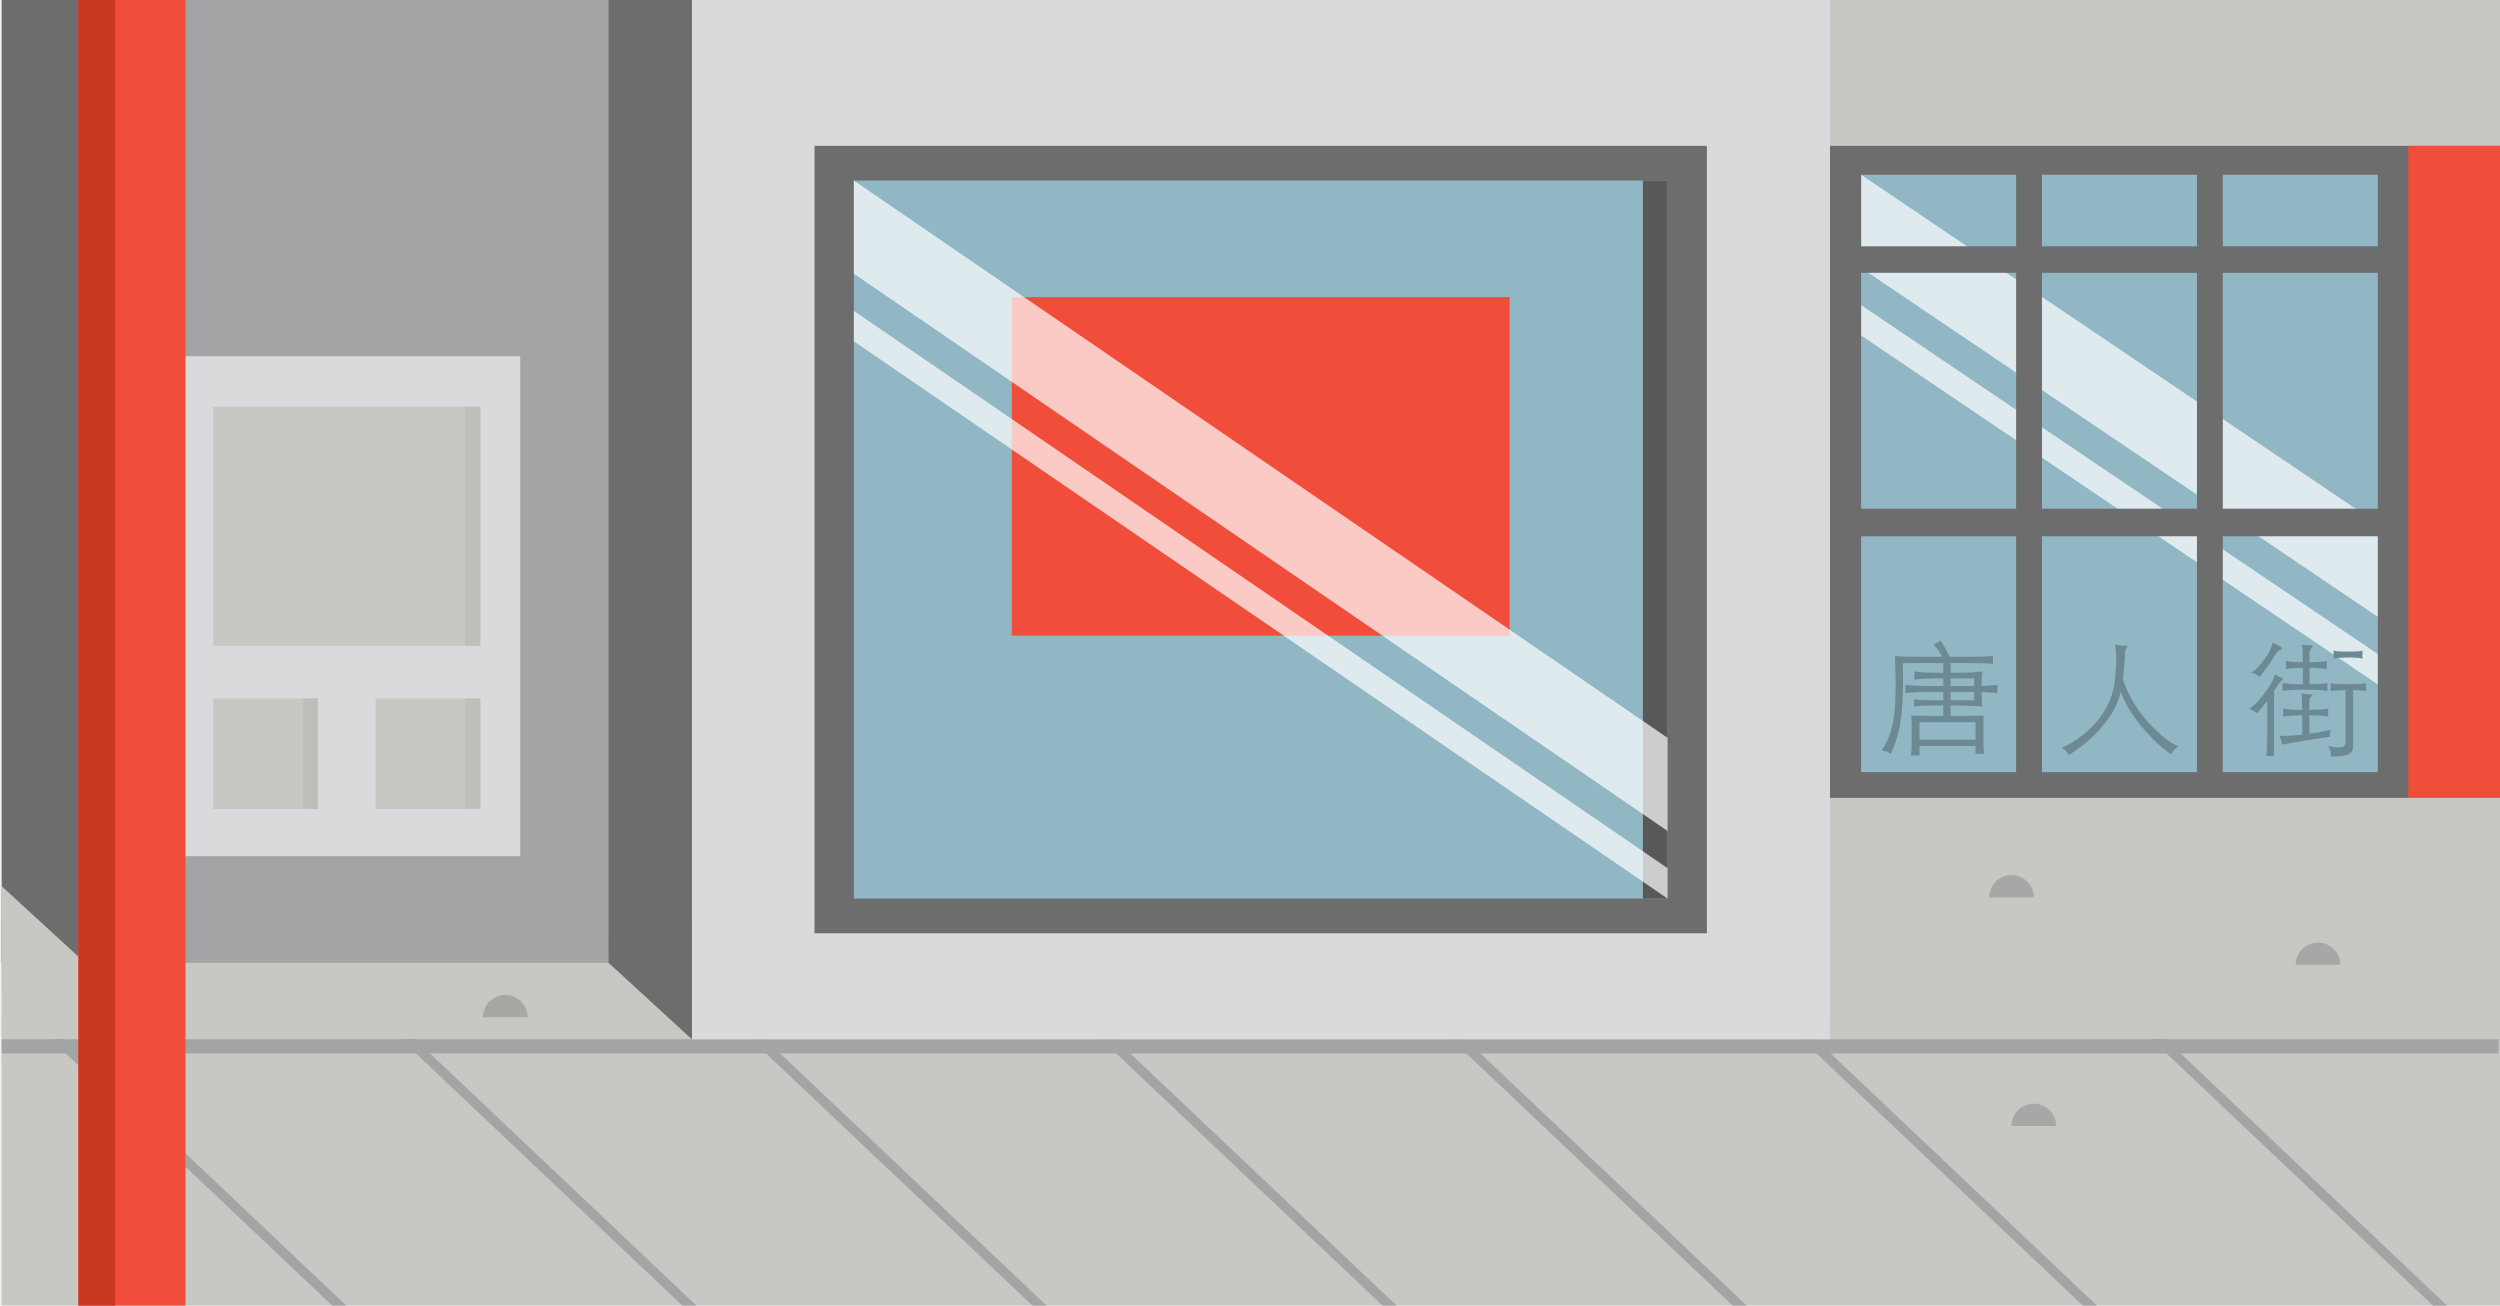
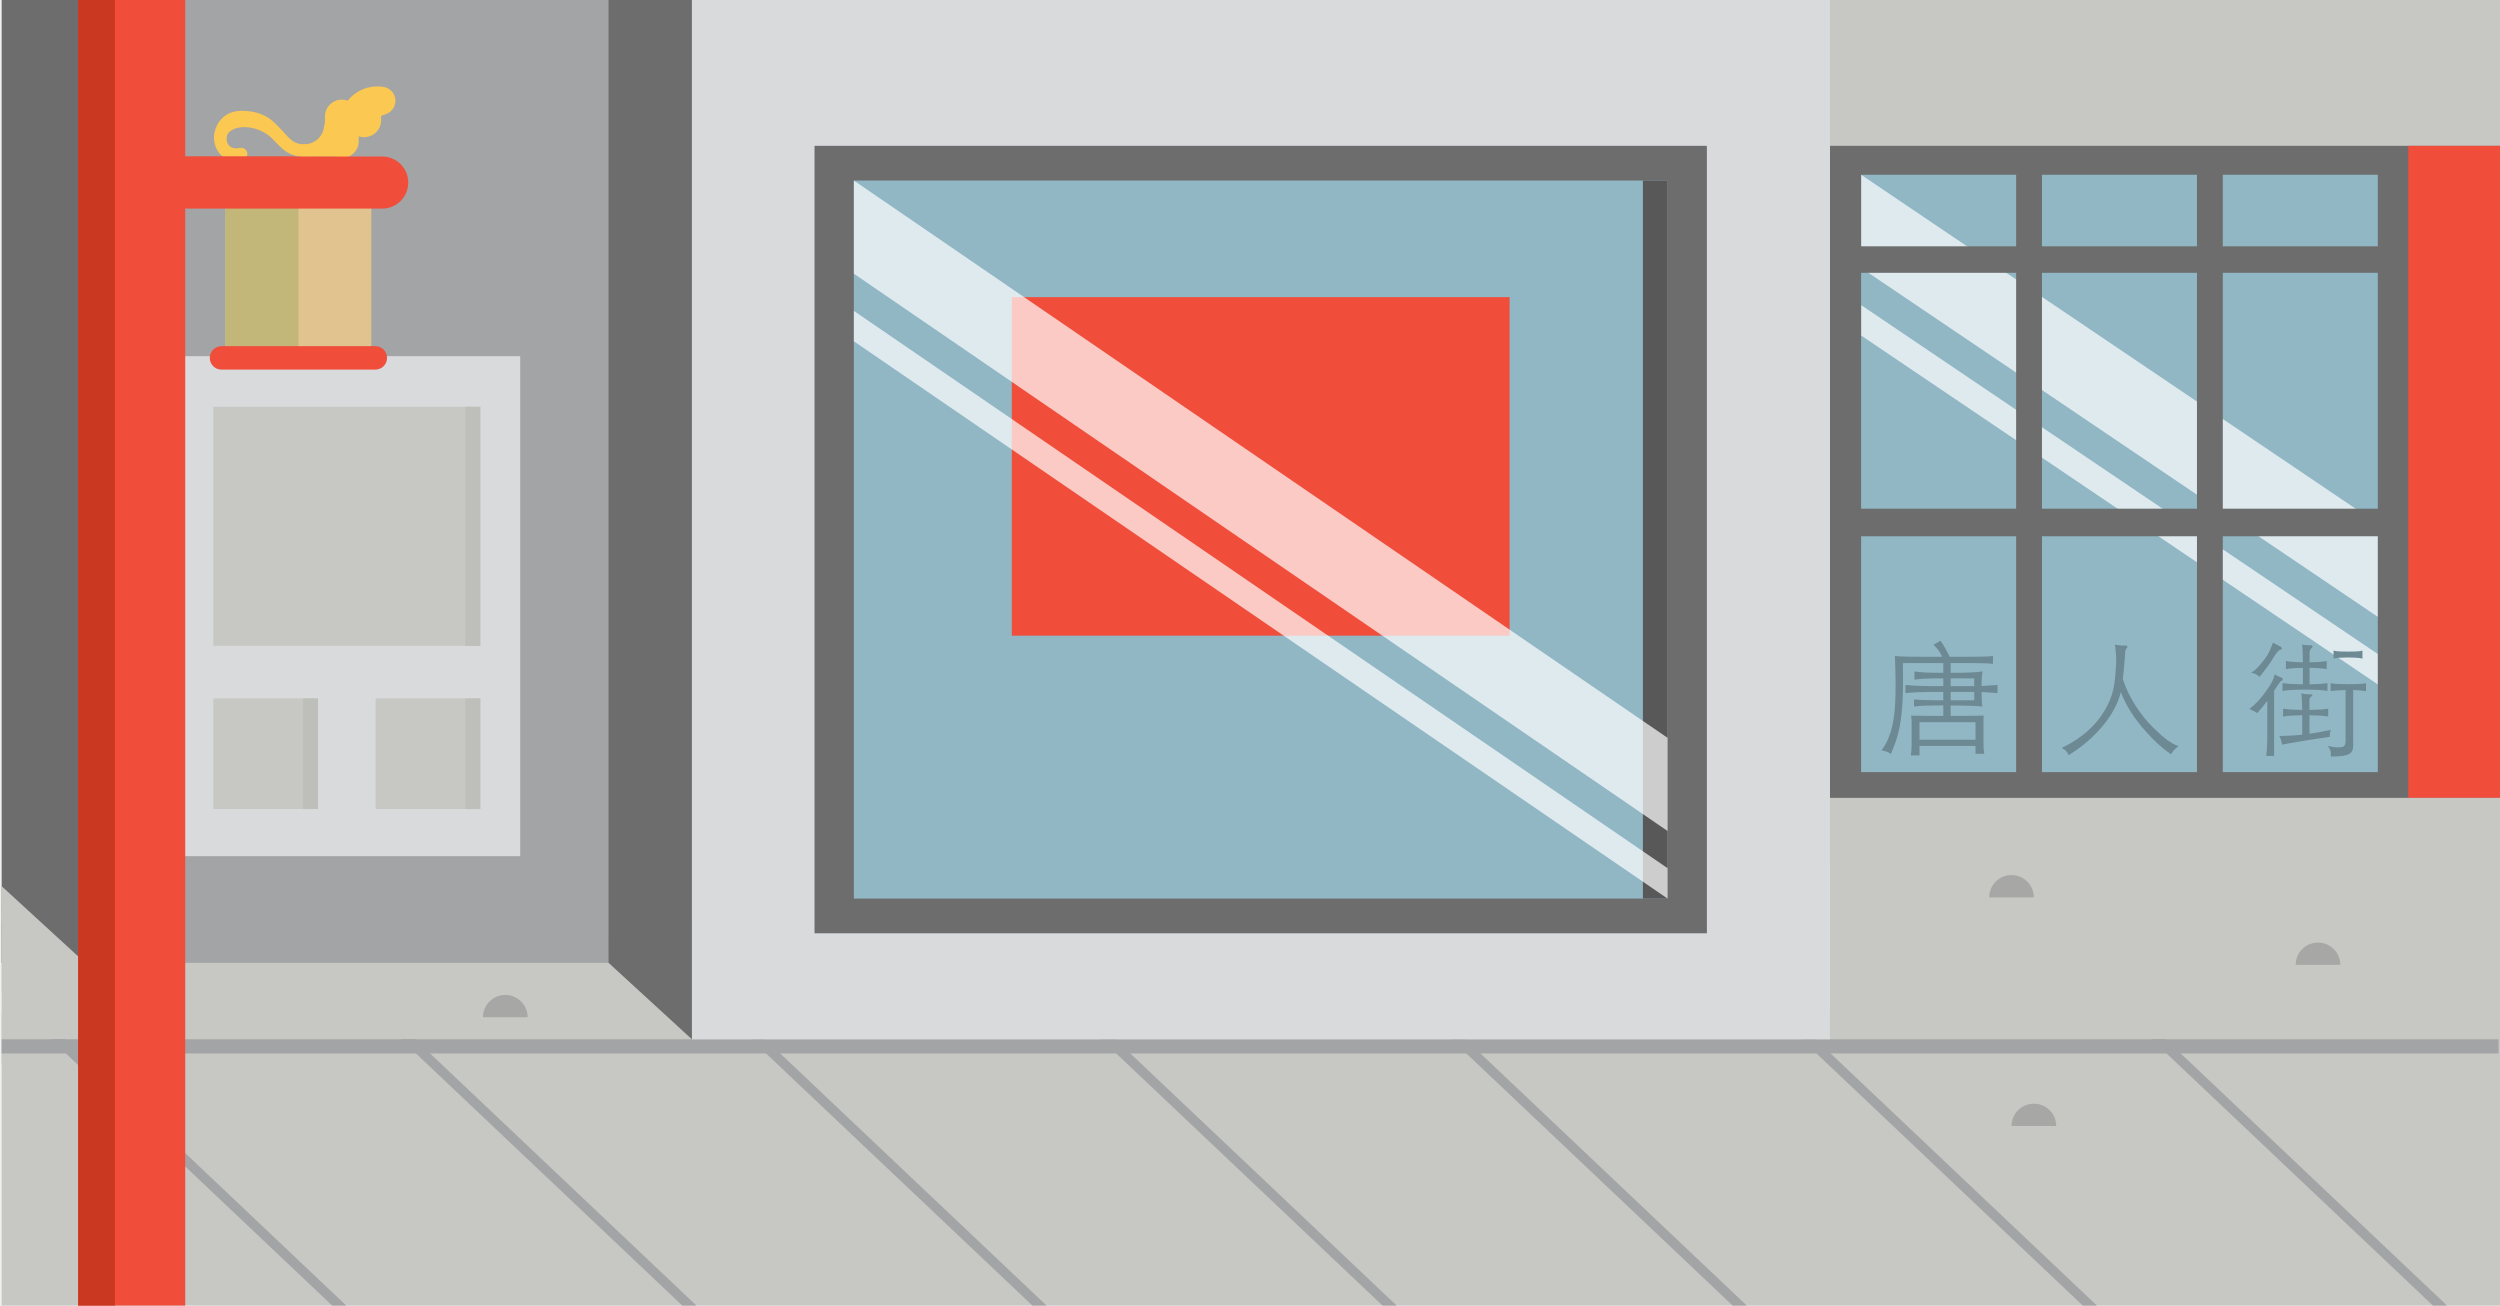
<svg xmlns="http://www.w3.org/2000/svg" width="1440px" height="752px" viewBox="0 0 1440 752" version="1.1">
  <defs />
  <g id="Page-1" stroke="none" stroke-width="1" fill="none" fill-rule="evenodd">
    <g id="chinatown">
      <rect id="Rectangle-path" fill="#C7C7C4" x="0.959" y="531.741" width="957.008" height="81.675" />
      <rect id="Rectangle-path" fill="#A3A4A5" x="49.013" y="0" width="327.021" height="554.579" />
      <rect id="Rectangle-path" fill="#D9DADC" x="99.854" y="205.153" width="199.786" height="288" />
      <rect id="Rectangle-path" fill="#C7C7C4" x="122.853" y="402.307" width="60.311" height="63.693" />
      <rect id="Rectangle-path" fill="#C7C7C4" x="216.331" y="402.307" width="60.311" height="63.693" />
      <rect id="Rectangle-path" fill="#6D6D6E" x="0.959" y="0" width="48.054" height="554.579" />
      <path d="M49.054,554.579 L1.041,510.526 L1,570.753 L49.054,554.579 Z" id="Shape" fill="#C7C7C4" />
      <rect id="Rectangle-path" fill="#91B7C5" x="1054.003" y="0" width="386.957" height="498.929" />
      <path d="M1383.164,364.443 L1072.001,154.312 L1072.001,100.657 L1383.164,310.788 L1383.164,364.443 Z" id="Shape" opacity="0.7" fill="#FFFFFF" />
      <path d="M1383.164,403.38 L1072.001,193.25 L1072.001,175.732 L1383.164,385.863 L1383.164,403.38 Z" id="Shape" opacity="0.7" fill="#FFFFFF" />
      <path d="M1054.003,0 L1054.003,498.929 L1440.96,498.929 L1440.96,0 L1054.003,0 L1054.003,0 Z M1161.292,444.747 L1072.001,444.747 L1072.001,308.885 L1161.292,308.885 L1161.292,444.747 L1161.292,444.747 Z M1161.292,293.002 L1072.001,293.002 L1072.001,157.139 L1161.292,157.139 L1161.292,293.002 L1161.292,293.002 Z M1161.292,141.874 L1072.001,141.874 L1072.001,100.657 L1161.292,100.657 L1161.292,141.874 L1161.292,141.874 Z M1265.452,444.747 L1176.161,444.747 L1176.161,308.885 L1265.452,308.885 L1265.452,444.747 L1265.452,444.747 Z M1265.452,293.002 L1176.161,293.002 L1176.161,157.139 L1265.452,157.139 L1265.452,293.002 L1265.452,293.002 Z M1265.452,141.874 L1176.161,141.874 L1176.161,100.657 L1265.452,100.657 L1265.452,141.874 L1265.452,141.874 Z M1369.612,444.747 L1280.321,444.747 L1280.321,308.885 L1369.612,308.885 L1369.612,444.747 L1369.612,444.747 Z M1369.612,293.002 L1280.321,293.002 L1280.321,157.139 L1369.612,157.139 L1369.612,293.002 L1369.612,293.002 Z M1369.612,141.874 L1280.321,141.874 L1280.321,100.657 L1369.612,100.657 L1369.612,141.874 L1369.612,141.874 Z" id="Shape" fill="#6D6D6E" />
      <rect id="Rectangle-path" fill="#C7C7C4" x="1054.003" y="0" width="386.957" height="84" />
      <rect id="Rectangle-path" fill="#F04E3B" x="1387.164" y="84" width="53.795" height="375.576" />
      <rect id="Rectangle-path" fill="#C7C7C4" x="1054.003" y="459.576" width="386.957" height="153.841" />
      <rect id="Rectangle-path" fill="#C7C7C4" x="0.959" y="582.582" width="1440" height="169.418" />
      <g id="Group" transform="translate(0, 598)" fill="#A3A4A5">
        <rect id="Rectangle-path" x="0.959" y="0.633" width="1438.205" height="8.151" />
        <path d="M1409.485,154 L1401.333,154 L1239.329,0.633 L1247.481,0.633 L1409.485,154 Z" id="Shape" />
        <path d="M1207.814,154 L1199.663,154 L1037.659,0.633 L1045.811,0.633 L1207.814,154 Z" id="Shape" />
        <path d="M1006.144,154 L997.992,154 L835.988,0.633 L844.14,0.633 L1006.144,154 Z" id="Shape" />
        <path d="M804.473,154 L796.321,154 L634.317,0.633 L642.469,0.633 L804.473,154 Z" id="Shape" />
        <path d="M602.803,154 L594.65,154 L432.646,0.633 L440.799,0.633 L602.803,154 Z" id="Shape" />
        <path d="M401.132,154 L392.98,154 L230.976,0.633 L239.128,0.633 L401.132,154 Z" id="Shape" />
        <path d="M199.461,154 L191.31,154 L29.306,0.633 L37.457,0.633 L199.461,154 Z" id="Shape" />
      </g>
      <path d="M1322.295,555.78 C1322.295,548.673 1328.057,542.91 1335.164,542.91 C1342.271,542.91 1348.033,548.673 1348.033,555.78" id="Shape" fill="#A7A7A5" />
      <path d="M1145.772,516.912 C1145.772,509.805 1151.534,504.042 1158.641,504.042 C1165.748,504.042 1171.51,509.805 1171.51,516.912" id="Shape" fill="#A7A7A5" />
      <path d="M79.243,707.883 C79.243,700.777 85.005,695.013 92.112,695.013 C99.219,695.013 104.981,700.776 104.981,707.883" id="Shape" fill="#A7A7A5" />
      <path d="M278.192,585.94 C278.192,578.834 283.954,573.07 291.061,573.07 C298.168,573.07 303.93,578.833 303.93,585.94" id="Shape" fill="#A7A7A5" />
      <path d="M1158.642,648.595 C1158.642,641.488 1164.404,635.725 1171.511,635.725 C1178.618,635.725 1184.38,641.488 1184.38,648.595" id="Shape" fill="#A7A7A5" />
      <rect id="Rectangle-path" fill="#D9DADC" x="398.536" y="0" width="655.467" height="598.633" />
      <rect id="Rectangle-path" fill="#C7C7C4" x="122.853" y="234.307" width="153.789" height="137.693" />
      <rect id="Rectangle-path" fill="#BEBEBA" x="268.042" y="234.307" width="8.6" height="137.693" />
      <rect id="Rectangle-path" fill="#BEBEBA" x="268.042" y="402.307" width="8.6" height="63.693" />
      <rect id="Rectangle-path" fill="#BEBEBA" x="174.564" y="402.307" width="8.6" height="63.693" />
      <path d="M398.534,554.579 L398.535,554.579 L398.535,0 L350.522,0 L350.522,540.651 L350.482,540.639 L350.522,554.579 L398.536,598.633 L398.536,554.579 L398.534,554.579 Z" id="Shape" fill="#6D6D6E" />
      <rect id="Rectangle-path" fill="#6D6D6E" x="469.164" y="84" width="514" height="453.576" />
      <rect id="Rectangle-path" fill="#91B7C5" x="491.829" y="104" width="468.671" height="413.576" />
      <rect id="Rectangle-path" fill="#585859" x="946.305" y="104" width="14.194" height="413.576" />
      <rect id="Rectangle-path" fill="#F04E3B" x="582.802" y="171.154" width="286.725" height="194.99" />
      <path d="M960.5,478.639 L491.829,157.655 L491.829,104 L960.5,424.984 L960.5,478.639 Z" id="Shape" opacity="0.7" fill="#FFFFFF" />
      <path d="M960.5,517.576 L491.829,196.593 L491.829,179.075 L960.5,500.059 L960.5,517.576 Z" id="Shape" opacity="0.7" fill="#FFFFFF" />
-       <g id="Group" transform="translate(45, 0)">
-         <rect id="Rectangle-path" fill="#F04E3B" x="0.164" y="0" width="61.686" height="752" />
-         <rect id="Rectangle-path" fill="#CB3822" x="0.164" y="0" width="21.178" height="752" />
-       </g>
      <path d="M1360.766,379.355 C1359.793,379.112 1358.589,378.942 1357.153,378.844 C1355.717,378.747 1354.148,378.698 1352.445,378.698 C1350.692,378.698 1349.111,378.747 1347.699,378.844 C1346.288,378.942 1345.096,379.112 1344.122,379.355 L1344.122,374.756 C1345.096,375 1346.288,375.158 1347.699,375.231 C1349.111,375.304 1350.692,375.34 1352.445,375.34 C1354.148,375.34 1355.717,375.304 1357.153,375.231 C1358.589,375.158 1359.793,375 1360.766,374.756 L1360.766,379.355 Z M1355.438,429.287 C1355.438,430.455 1355.279,431.453 1354.963,432.28 C1354.647,433.108 1354.014,433.777 1353.065,434.288 C1352.116,434.799 1350.802,435.176 1349.123,435.419 C1347.444,435.663 1345.242,435.784 1342.516,435.784 C1342.857,433.302 1342.225,431.258 1340.619,429.652 C1342.76,430.09 1344.512,430.358 1345.874,430.455 C1347.237,430.553 1348.296,430.492 1349.05,430.273 C1349.804,430.054 1350.328,429.677 1350.62,429.141 C1350.911,428.606 1351.057,427.9 1351.057,427.024 L1351.057,397.459 C1349.159,397.508 1347.529,397.581 1346.167,397.678 C1344.804,397.776 1343.563,397.922 1342.444,398.116 L1342.444,393.517 C1343.758,393.761 1345.23,393.919 1346.86,393.992 C1348.49,394.065 1350.498,394.101 1352.882,394.101 C1355.267,394.101 1357.202,394.065 1358.686,393.992 C1360.17,393.919 1361.545,393.761 1362.811,393.517 L1362.811,398.116 C1361.74,397.922 1360.645,397.776 1359.525,397.678 C1358.406,397.581 1357.044,397.508 1355.438,397.459 L1355.438,429.287 Z M1313.389,372.347 C1314.071,372.688 1314.399,373.065 1314.375,373.479 C1314.351,373.893 1313.998,374.172 1313.316,374.318 C1312.83,374.416 1312.234,374.915 1311.528,375.815 C1310.822,376.715 1310.104,377.774 1309.374,378.99 C1308.401,380.645 1307.282,382.336 1306.016,384.064 C1304.751,385.792 1303.243,387.726 1301.491,389.867 C1300.809,389.235 1300.067,388.712 1299.264,388.298 C1298.461,387.884 1297.573,387.629 1296.6,387.531 C1297.232,387.142 1297.828,386.741 1298.388,386.327 C1298.948,385.913 1299.544,385.39 1300.177,384.757 C1300.809,384.125 1301.503,383.346 1302.257,382.421 C1303.011,381.497 1303.924,380.329 1304.995,378.917 C1305.676,378.041 1306.394,376.813 1307.148,375.231 C1307.902,373.649 1308.596,371.958 1309.228,370.157 C1309.812,370.498 1310.457,370.851 1311.163,371.216 C1311.869,371.581 1312.611,371.958 1313.389,372.347 L1313.389,372.347 Z M1309.886,435.419 L1305.36,435.419 C1305.603,433.424 1305.761,431.55 1305.834,429.798 C1305.907,428.046 1305.944,426.124 1305.944,424.031 L1305.944,403.664 C1305.068,404.881 1304.167,406.049 1303.243,407.168 C1302.318,408.288 1301.296,409.48 1300.177,410.745 C1299.349,410.21 1298.595,409.772 1297.914,409.431 C1297.232,409.091 1296.478,408.726 1295.65,408.336 C1297.5,406.925 1299.24,405.343 1300.87,403.591 C1302.5,401.839 1304.24,399.601 1306.09,396.875 C1306.771,395.902 1307.331,395.063 1307.768,394.357 C1308.207,393.651 1308.572,392.982 1308.863,392.349 C1309.156,391.717 1309.411,391.096 1309.63,390.488 C1309.849,389.88 1310.056,389.186 1310.251,388.407 C1310.786,388.797 1311.358,389.125 1311.966,389.393 C1312.574,389.661 1313.122,389.892 1313.609,390.086 C1314.485,390.378 1314.91,390.756 1314.886,391.218 C1314.862,391.68 1314.557,392.033 1313.974,392.276 C1313.828,392.325 1313.681,392.422 1313.535,392.568 C1313.389,392.714 1313.17,392.994 1312.879,393.408 C1312.586,393.822 1312.197,394.381 1311.71,395.087 C1311.224,395.793 1310.616,396.729 1309.886,397.897 L1309.886,435.419 Z M1330.325,394.174 C1332.37,394.126 1334.243,394.053 1335.947,393.955 C1337.65,393.858 1339.207,393.688 1340.619,393.444 L1340.619,397.97 C1339.791,397.824 1338.964,397.715 1338.137,397.642 C1337.309,397.569 1336.421,397.496 1335.472,397.423 C1334.523,397.35 1333.465,397.301 1332.296,397.277 C1331.128,397.253 1329.742,397.24 1328.136,397.24 C1324.923,397.24 1322.308,397.301 1320.288,397.423 C1318.268,397.545 1316.407,397.727 1314.704,397.97 L1314.704,393.444 C1316.261,393.688 1317.94,393.858 1319.741,393.955 C1321.541,394.053 1323.78,394.126 1326.457,394.174 L1326.457,384.684 C1325.24,384.684 1324.181,384.709 1323.281,384.757 C1322.381,384.806 1321.565,384.855 1320.835,384.903 C1320.105,384.952 1319.412,385.013 1318.755,385.086 C1318.098,385.159 1317.405,385.268 1316.675,385.414 L1316.675,380.742 C1317.405,380.888 1318.098,380.998 1318.755,381.071 C1319.412,381.144 1320.105,381.205 1320.835,381.253 C1321.565,381.302 1322.381,381.351 1323.281,381.399 C1324.181,381.448 1325.24,381.472 1326.457,381.472 C1326.457,376.362 1326.286,372.956 1325.946,371.252 C1327.016,371.447 1327.917,371.569 1328.647,371.617 C1329.377,371.666 1330.155,371.69 1330.983,371.69 C1331.615,371.69 1331.956,371.885 1332.005,372.274 C1332.053,372.664 1331.81,373.053 1331.274,373.442 C1330.983,373.686 1330.751,374.039 1330.581,374.501 C1330.411,374.963 1330.325,375.462 1330.325,375.997 L1330.325,381.472 C1331.542,381.472 1332.601,381.448 1333.501,381.399 C1334.401,381.351 1335.216,381.302 1335.947,381.253 C1336.677,381.205 1337.382,381.144 1338.063,381.071 C1338.745,380.998 1339.45,380.888 1340.18,380.742 L1340.18,385.414 C1339.45,385.268 1338.745,385.159 1338.063,385.086 C1337.382,385.013 1336.677,384.952 1335.947,384.903 C1335.216,384.855 1334.401,384.806 1333.501,384.757 C1332.601,384.709 1331.542,384.684 1330.325,384.684 L1330.325,394.174 Z M1326.091,411.986 C1323.512,412.035 1321.407,412.108 1319.777,412.205 C1318.147,412.303 1316.577,412.473 1315.069,412.716 L1315.069,408.19 C1316.577,408.434 1318.147,408.604 1319.777,408.701 C1321.407,408.799 1323.512,408.872 1326.091,408.92 C1326.043,406.925 1325.97,405.064 1325.872,403.336 C1325.775,401.608 1325.653,400.282 1325.507,399.357 C1326.53,399.601 1327.442,399.759 1328.245,399.832 C1329.048,399.905 1329.936,399.941 1330.909,399.941 C1331.591,399.941 1331.956,400.075 1332.005,400.343 C1332.053,400.611 1331.785,400.915 1331.201,401.255 C1330.569,401.596 1330.253,402.18 1330.253,403.007 L1330.253,408.92 C1332.735,408.872 1334.791,408.799 1336.421,408.701 C1338.051,408.604 1339.596,408.434 1341.056,408.19 L1341.056,412.716 C1339.596,412.473 1338.051,412.303 1336.421,412.205 C1334.791,412.108 1332.735,412.035 1330.253,411.986 L1330.253,422.644 C1332.297,422.352 1334.34,422.024 1336.384,421.659 C1338.429,421.294 1340.497,420.868 1342.59,420.381 C1342.297,421.063 1342.115,421.732 1342.042,422.389 C1341.969,423.046 1341.957,423.715 1342.005,424.396 C1338.209,424.932 1334.876,425.431 1332.005,425.893 C1329.133,426.355 1326.603,426.769 1324.412,427.134 C1322.222,427.499 1320.312,427.827 1318.682,428.119 C1317.052,428.411 1315.628,428.679 1314.411,428.922 C1314.265,427.219 1313.755,425.564 1312.879,423.958 C1315.166,423.91 1317.392,423.825 1319.558,423.703 C1321.724,423.581 1323.901,423.399 1326.091,423.155 L1326.091,411.986 Z" id="街" fill="#6D8994" />
      <path d="M1221.595,398.7 C1220.866,401.62 1219.698,404.65 1218.091,407.789 C1216.485,410.928 1214.429,414.067 1211.923,417.206 C1209.417,420.345 1206.472,423.423 1203.09,426.44 C1199.708,429.458 1195.851,432.305 1191.52,434.981 C1191.13,433.959 1190.631,433.144 1190.023,432.536 C1189.415,431.928 1188.575,431.356 1187.505,430.82 C1191.739,428.825 1195.656,426.453 1199.257,423.703 C1202.859,420.953 1205.998,417.887 1208.675,414.505 C1211.351,411.123 1213.517,407.46 1215.171,403.518 C1216.826,399.576 1217.848,395.367 1218.237,390.889 C1218.432,388.651 1218.59,386.741 1218.712,385.159 C1218.834,383.577 1218.907,382.105 1218.931,380.742 C1218.955,379.38 1218.907,377.968 1218.785,376.508 C1218.663,375.048 1218.481,373.296 1218.237,371.252 C1220.33,371.739 1222.374,371.934 1224.37,371.836 C1224.954,371.836 1225.294,372.031 1225.391,372.42 C1225.489,372.81 1225.294,373.175 1224.807,373.515 C1224.515,373.759 1224.321,374.16 1224.224,374.72 C1224.126,375.28 1224.053,376.046 1224.005,377.019 C1223.956,377.749 1223.895,378.662 1223.822,379.757 C1223.749,380.852 1223.652,382.02 1223.53,383.261 C1223.408,384.502 1223.287,385.804 1223.165,387.166 C1223.043,388.529 1222.909,389.867 1222.764,391.181 C1223.591,393.809 1224.637,396.425 1225.902,399.029 C1227.168,401.633 1228.567,404.127 1230.1,406.511 C1231.633,408.896 1233.275,411.171 1235.027,413.337 C1236.78,415.503 1238.556,417.461 1240.357,419.213 C1242.011,420.819 1243.471,422.182 1244.736,423.301 C1246.002,424.421 1247.182,425.382 1248.277,426.185 C1249.372,426.988 1250.443,427.681 1251.489,428.265 C1252.535,428.849 1253.667,429.385 1254.883,429.871 C1253.18,430.845 1251.72,432.378 1250.504,434.47 C1249.238,433.594 1248.034,432.706 1246.89,431.806 C1245.746,430.906 1244.603,429.944 1243.459,428.922 C1242.315,427.9 1241.16,426.793 1239.992,425.601 C1238.823,424.409 1237.583,423.082 1236.268,421.622 C1232.813,417.826 1229.881,414.018 1227.472,410.198 C1225.063,406.378 1223.104,402.545 1221.595,398.7 L1221.595,398.7 Z" id="人" fill="#6D8994" />
      <path d="M1123.582,403.372 L1137.159,403.372 L1137.159,398.554 L1123.582,398.554 L1123.582,403.372 Z M1123.582,395.196 L1137.159,395.196 L1137.159,390.743 L1123.582,390.743 L1123.582,395.196 Z M1137.889,416.001 L1105.623,416.001 L1105.623,426.075 L1137.889,426.075 L1137.889,416.001 Z M1096.061,381.91 C1096.158,386.874 1096.182,391.34 1096.133,395.306 C1096.085,399.272 1095.951,402.861 1095.732,406.073 C1095.513,409.285 1095.221,412.181 1094.856,414.76 C1094.491,417.34 1094.029,419.737 1093.469,421.951 C1092.909,424.165 1092.264,426.27 1091.534,428.265 C1090.804,430.261 1090.002,432.28 1089.126,434.324 C1088.396,433.74 1087.629,433.302 1086.826,433.01 C1086.023,432.718 1085.013,432.451 1083.796,432.207 C1084.916,430.601 1085.914,428.947 1086.79,427.243 C1087.666,425.54 1088.42,423.642 1089.053,421.549 C1089.685,419.457 1090.22,417.096 1090.659,414.468 C1091.097,411.84 1091.413,408.774 1091.608,405.27 C1091.802,401.766 1091.887,397.776 1091.863,393.298 C1091.839,388.821 1091.705,383.662 1091.461,377.822 C1092.094,377.92 1092.97,378.005 1094.09,378.078 C1095.209,378.151 1096.79,378.2 1098.834,378.224 C1100.879,378.248 1103.494,378.273 1106.682,378.297 C1109.87,378.321 1113.848,378.333 1118.618,378.333 C1118.082,377.019 1117.437,375.827 1116.683,374.756 C1115.929,373.686 1114.919,372.566 1113.653,371.398 L1117.742,369.062 C1118.715,370.474 1119.603,371.885 1120.406,373.296 C1121.209,374.708 1122.097,376.387 1123.071,378.333 C1127.402,378.333 1131.027,378.321 1133.947,378.297 C1136.868,378.273 1139.264,378.248 1141.138,378.224 C1143.012,378.2 1144.472,378.151 1145.518,378.078 C1146.564,378.005 1147.38,377.92 1147.964,377.822 L1147.964,382.348 C1147.331,382.3 1146.516,382.239 1145.518,382.166 C1144.52,382.093 1143.279,382.044 1141.795,382.02 C1140.311,381.996 1138.51,381.971 1136.393,381.947 C1134.276,381.923 1131.782,381.91 1128.91,381.91 L1123.582,381.91 L1123.582,387.531 C1126.064,387.531 1128.241,387.519 1130.115,387.495 C1131.989,387.471 1133.655,387.422 1135.116,387.349 C1136.576,387.276 1137.853,387.191 1138.948,387.093 C1140.043,386.996 1141.053,386.874 1141.977,386.728 C1141.88,387.312 1141.795,387.848 1141.722,388.334 C1141.649,388.821 1141.588,389.369 1141.54,389.977 C1141.491,390.585 1141.454,391.291 1141.43,392.094 C1141.406,392.897 1141.393,393.907 1141.393,395.123 C1143,395.026 1144.569,394.929 1146.102,394.831 C1147.635,394.734 1149.131,394.637 1150.591,394.539 L1150.591,399.211 C1149.131,399.065 1147.635,398.956 1146.102,398.883 C1144.569,398.81 1143,398.725 1141.393,398.627 C1141.393,400.671 1141.43,402.363 1141.503,403.701 C1141.576,405.039 1141.686,406.122 1141.832,406.949 C1140.712,406.852 1139.593,406.767 1138.474,406.694 C1137.354,406.621 1136.101,406.572 1134.714,406.548 C1133.327,406.524 1131.733,406.487 1129.932,406.438 C1128.132,406.39 1126.015,406.365 1123.582,406.365 L1123.582,412.351 L1129.86,412.351 C1131.709,412.351 1133.4,412.339 1134.933,412.315 C1136.466,412.291 1137.865,412.266 1139.13,412.242 C1140.396,412.218 1141.588,412.205 1142.707,412.205 C1142.562,412.741 1142.488,413.264 1142.488,413.775 L1142.488,416.147 L1142.488,427.535 C1142.488,428.801 1142.513,429.92 1142.562,430.893 C1142.61,431.867 1142.732,432.962 1142.927,434.178 L1137.889,434.178 L1137.889,429.652 L1105.623,429.652 L1105.623,435.127 L1100.659,435.127 C1100.805,433.911 1100.915,432.816 1100.988,431.842 C1101.061,430.869 1101.098,429.774 1101.098,428.557 L1101.098,416.147 C1101.098,415.223 1101.073,414.468 1101.024,413.884 C1100.976,413.3 1100.879,412.741 1100.733,412.205 C1101.852,412.205 1102.995,412.218 1104.164,412.242 C1105.332,412.266 1106.633,412.291 1108.069,412.315 C1109.505,412.339 1111.135,412.351 1112.96,412.351 L1119.348,412.351 L1119.348,406.365 L1113.909,406.365 C1112.327,406.365 1110.892,406.39 1109.602,406.438 C1108.312,406.487 1107.096,406.548 1105.952,406.621 C1104.808,406.694 1103.653,406.803 1102.485,406.949 L1102.485,402.861 C1103.653,402.959 1104.808,403.044 1105.952,403.117 C1107.096,403.19 1108.324,403.239 1109.639,403.263 C1110.953,403.287 1112.4,403.312 1113.982,403.336 C1115.564,403.36 1117.352,403.372 1119.348,403.372 L1119.348,398.554 L1112.559,398.554 C1107.205,398.554 1102.193,398.773 1097.521,399.211 L1097.521,394.539 C1102.193,394.977 1107.205,395.196 1112.559,395.196 L1119.348,395.196 L1119.348,390.743 C1116.963,390.743 1114.931,390.756 1113.252,390.78 C1111.573,390.804 1110.101,390.853 1108.835,390.926 C1107.57,390.999 1106.463,391.072 1105.514,391.145 C1104.565,391.218 1103.628,391.327 1102.704,391.473 L1102.704,386.728 C1103.628,386.874 1104.565,386.996 1105.514,387.093 C1106.463,387.191 1107.57,387.276 1108.835,387.349 C1110.101,387.422 1111.573,387.471 1113.252,387.495 C1114.931,387.519 1116.963,387.531 1119.348,387.531 L1119.348,381.91 L1096.061,381.91 Z" id="唐" fill="#6D8994" />
+       <g id="Imported-Layers" transform="translate(45, 0)">
+         <path d="M91.082,92.579 C86.971,92.579 83.441,90.974 81.097,87.953 C77.86,83.784 77.398,77.485 79.947,72.279 C82.572,66.919 87.666,63.845 93.924,63.845 C107.208,63.845 112.321,69.531 117.266,75.03 C118.958,76.91 120.706,78.854 122.844,80.648 C125.967,83.269 130.585,83.903 134.609,82.267 C138.695,80.604 141.304,77 141.766,72.382 C141.961,70.42 143.712,68.992 145.672,69.185 C147.632,69.382 149.063,71.13 148.868,73.091 C148.145,80.322 143.82,86.224 137.299,88.877 C130.756,91.541 123.46,90.481 118.257,86.116 C115.735,83.999 113.729,81.77 111.96,79.803 C107.355,74.682 104.027,70.982 93.924,70.982 C89.229,70.982 87.168,73.761 86.357,75.417 C85.022,78.143 85.18,81.575 86.735,83.577 C88.054,85.278 90.23,85.828 93.198,85.211 C95.13,84.811 97.017,86.05 97.418,87.979 C97.819,89.909 96.58,91.798 94.65,92.199 C93.424,92.453 92.23,92.579 91.082,92.579" id="Fill-1" fill="#FBC851" />
+         <path d="M151.893,90.295 L129.52,90.295 C127.55,90.295 125.952,88.697 125.952,86.726 C125.952,84.755 127.55,83.157 129.52,83.157 L151.893,83.157 C153.864,83.157 155.462,84.755 155.462,86.726 C155.462,88.697 153.864,90.295 151.893,90.295" id="Fill-2" fill="#FBC851" />
+         <path d="M142.156,81.299 C142.156,86.677 146.516,91.036 151.893,91.036 C157.271,91.036 161.631,86.677 161.631,81.299 L161.631,67.128 C161.631,61.75 157.271,57.39 151.893,57.39 C146.516,57.39 142.156,61.75 142.156,67.128 L142.156,81.299" id="Fill-3" fill="#FBC851" />
+         <path d="M153.258,82.937 C153.084,82.937 152.907,82.929 152.729,82.911 C149.835,82.621 147.724,80.041 148.014,77.147 C149.019,67.099 152.968,58.958 159.133,54.226 C163.92,50.553 169.913,49.079 176.004,50.074 C179.607,50.663 182.377,53.611 182.741,57.244 C183.107,60.877 180.977,64.319 177.561,65.611 L168.852,68.904 C166.27,69.88 163.402,68.694 162.238,66.247 C160.268,69.301 158.972,73.388 158.49,78.196 C158.22,80.911 155.93,82.937 153.258,82.937" id="Fill-4" fill="#FBC851" />
+         <path d="M154.957,69.245 C154.957,74.645 159.334,79.022 164.734,79.022 C170.134,79.022 174.511,74.645 174.511,69.245 L174.511,63.227 C174.511,57.828 170.134,53.45 164.734,53.45 C159.334,53.45 154.957,57.828 154.957,63.227 L154.957,69.245" id="Fill-5" fill="#FBC851" />
+         <path d="M81.879,82.887 C81.788,82.887 81.697,82.883 81.605,82.876 C79.639,82.726 78.168,81.012 78.318,79.047 C78.741,73.487 82.455,69.165 88.506,67.19 C97.121,64.378 110.381,66.845 119.056,77 C120.337,78.498 120.16,80.751 118.662,82.031 C117.164,83.31 114.911,83.134 113.631,81.636 C107.061,73.947 96.923,71.949 90.72,73.974 C88.447,74.717 85.685,76.293 85.434,79.589 C85.291,81.462 83.727,82.887 81.879,82.887" id="Fill-6" fill="#FBC851" />
+         <path d="M0,0 L61.686,0 L61.686,752 L0,752 L0,0 Z" id="Fill-7" fill="#F04E3B" />
+         <path d="M0,0 L21.179,0 L21.179,752 L0,752 L0,0 Z" id="Fill-8" fill="#CB3822" />
+         <path d="M84.885,102.644 L168.881,102.644 L168.881,206.139 L84.885,206.139 L84.885,102.644 Z" id="Fill-9" fill="#E0C38F" />
+         <path d="M84.885,102.644 L126.882,102.644 L126.882,206.139 L84.885,206.139 L84.885,102.644 Z" id="Fill-10" fill="#C2B779" />
+         <path d="M190.149,105.157 C190.149,113.441 183.434,120.157 175.149,120.157 L63.645,120.157 C55.361,120.157 48.645,113.441 48.645,105.157 C48.645,96.873 55.361,90.157 63.645,90.157 L175.149,90.157 C183.434,90.157 190.149,96.873 190.149,105.157" id="Fill-11" fill="#F04E3B" />
+         <path d="M24.888,98.407 C24.888,102.964 28.581,106.658 33.138,106.658 L123.132,106.658 C127.689,106.658 131.382,102.964 131.382,98.407 C131.382,93.852 127.689,90.157 123.132,90.157 L33.138,90.157 C28.581,90.157 24.888,93.852 24.888,98.407" id="Fill-12" fill="#F04E3B" />
+         <path d="M75.829,206.139 C75.829,209.867 78.851,212.888 82.578,212.888 L171.187,212.888 C174.914,212.888 177.936,209.867 177.936,206.139 C177.936,202.411 174.914,199.39 171.187,199.39 L82.578,199.39 C78.851,199.39 75.829,202.411 75.829,206.139" id="Fill-13" fill="#F04E3B" />
+       </g>
    </g>
  </g>
</svg>
